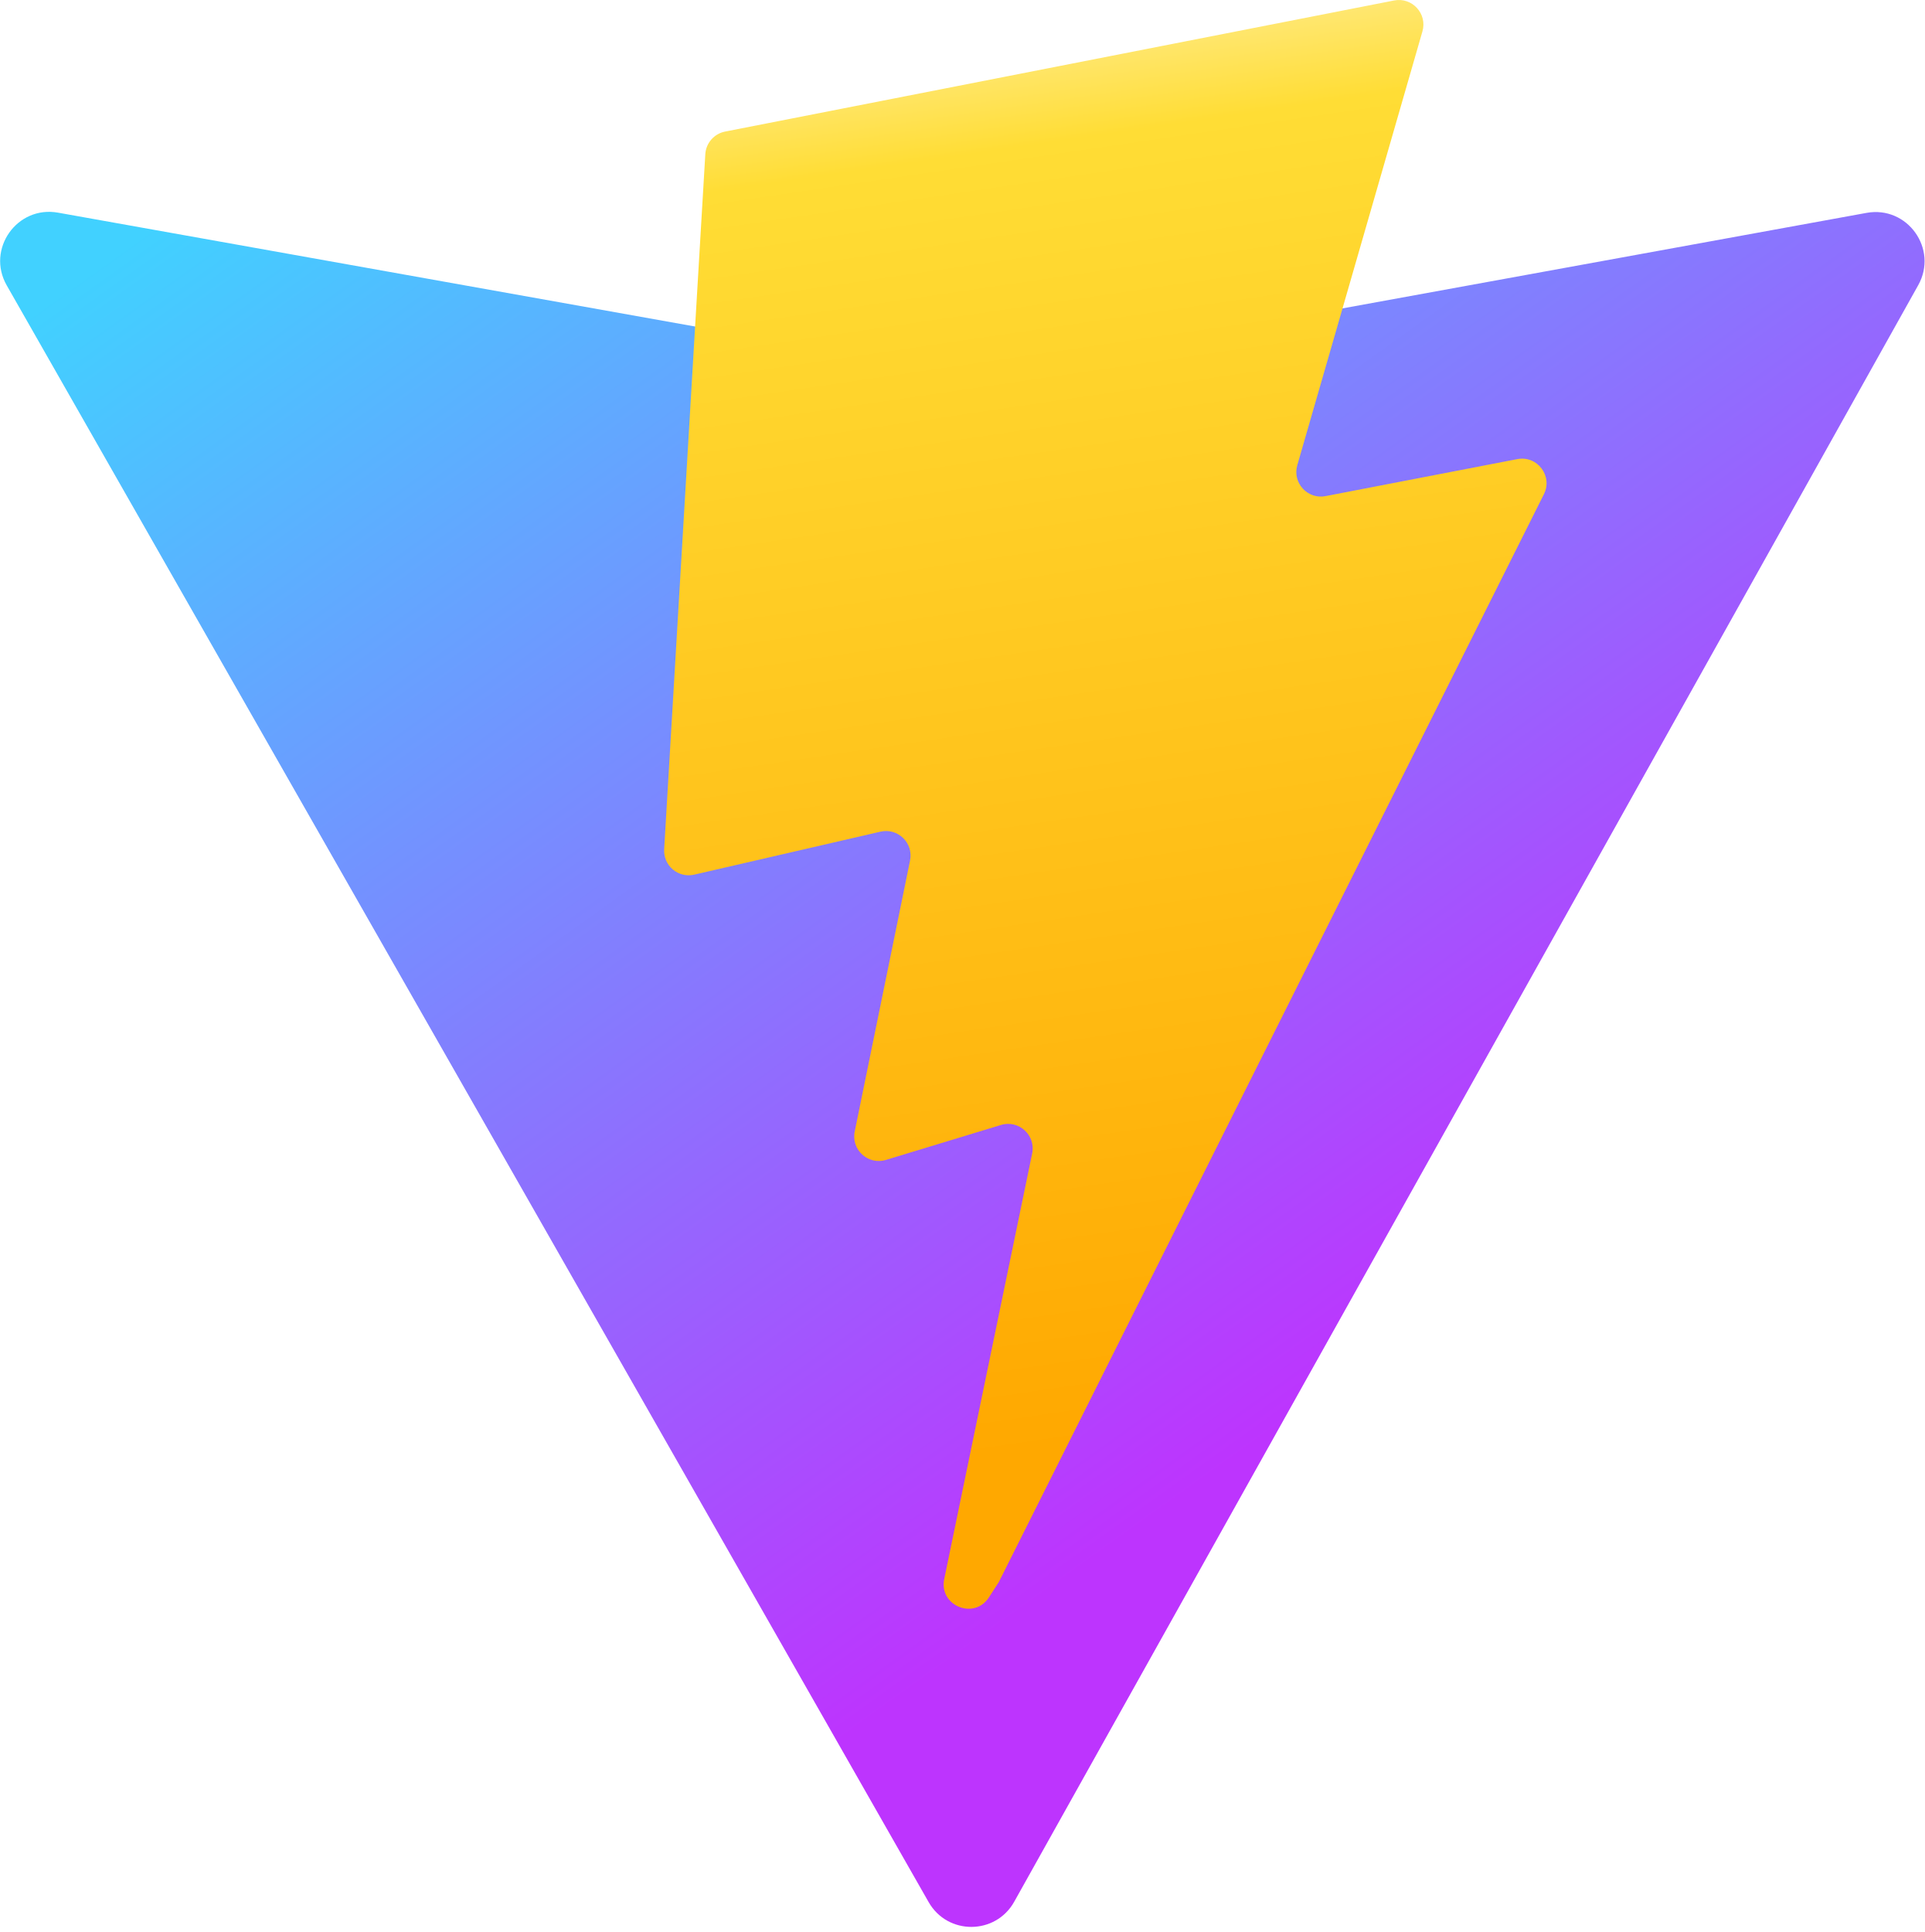
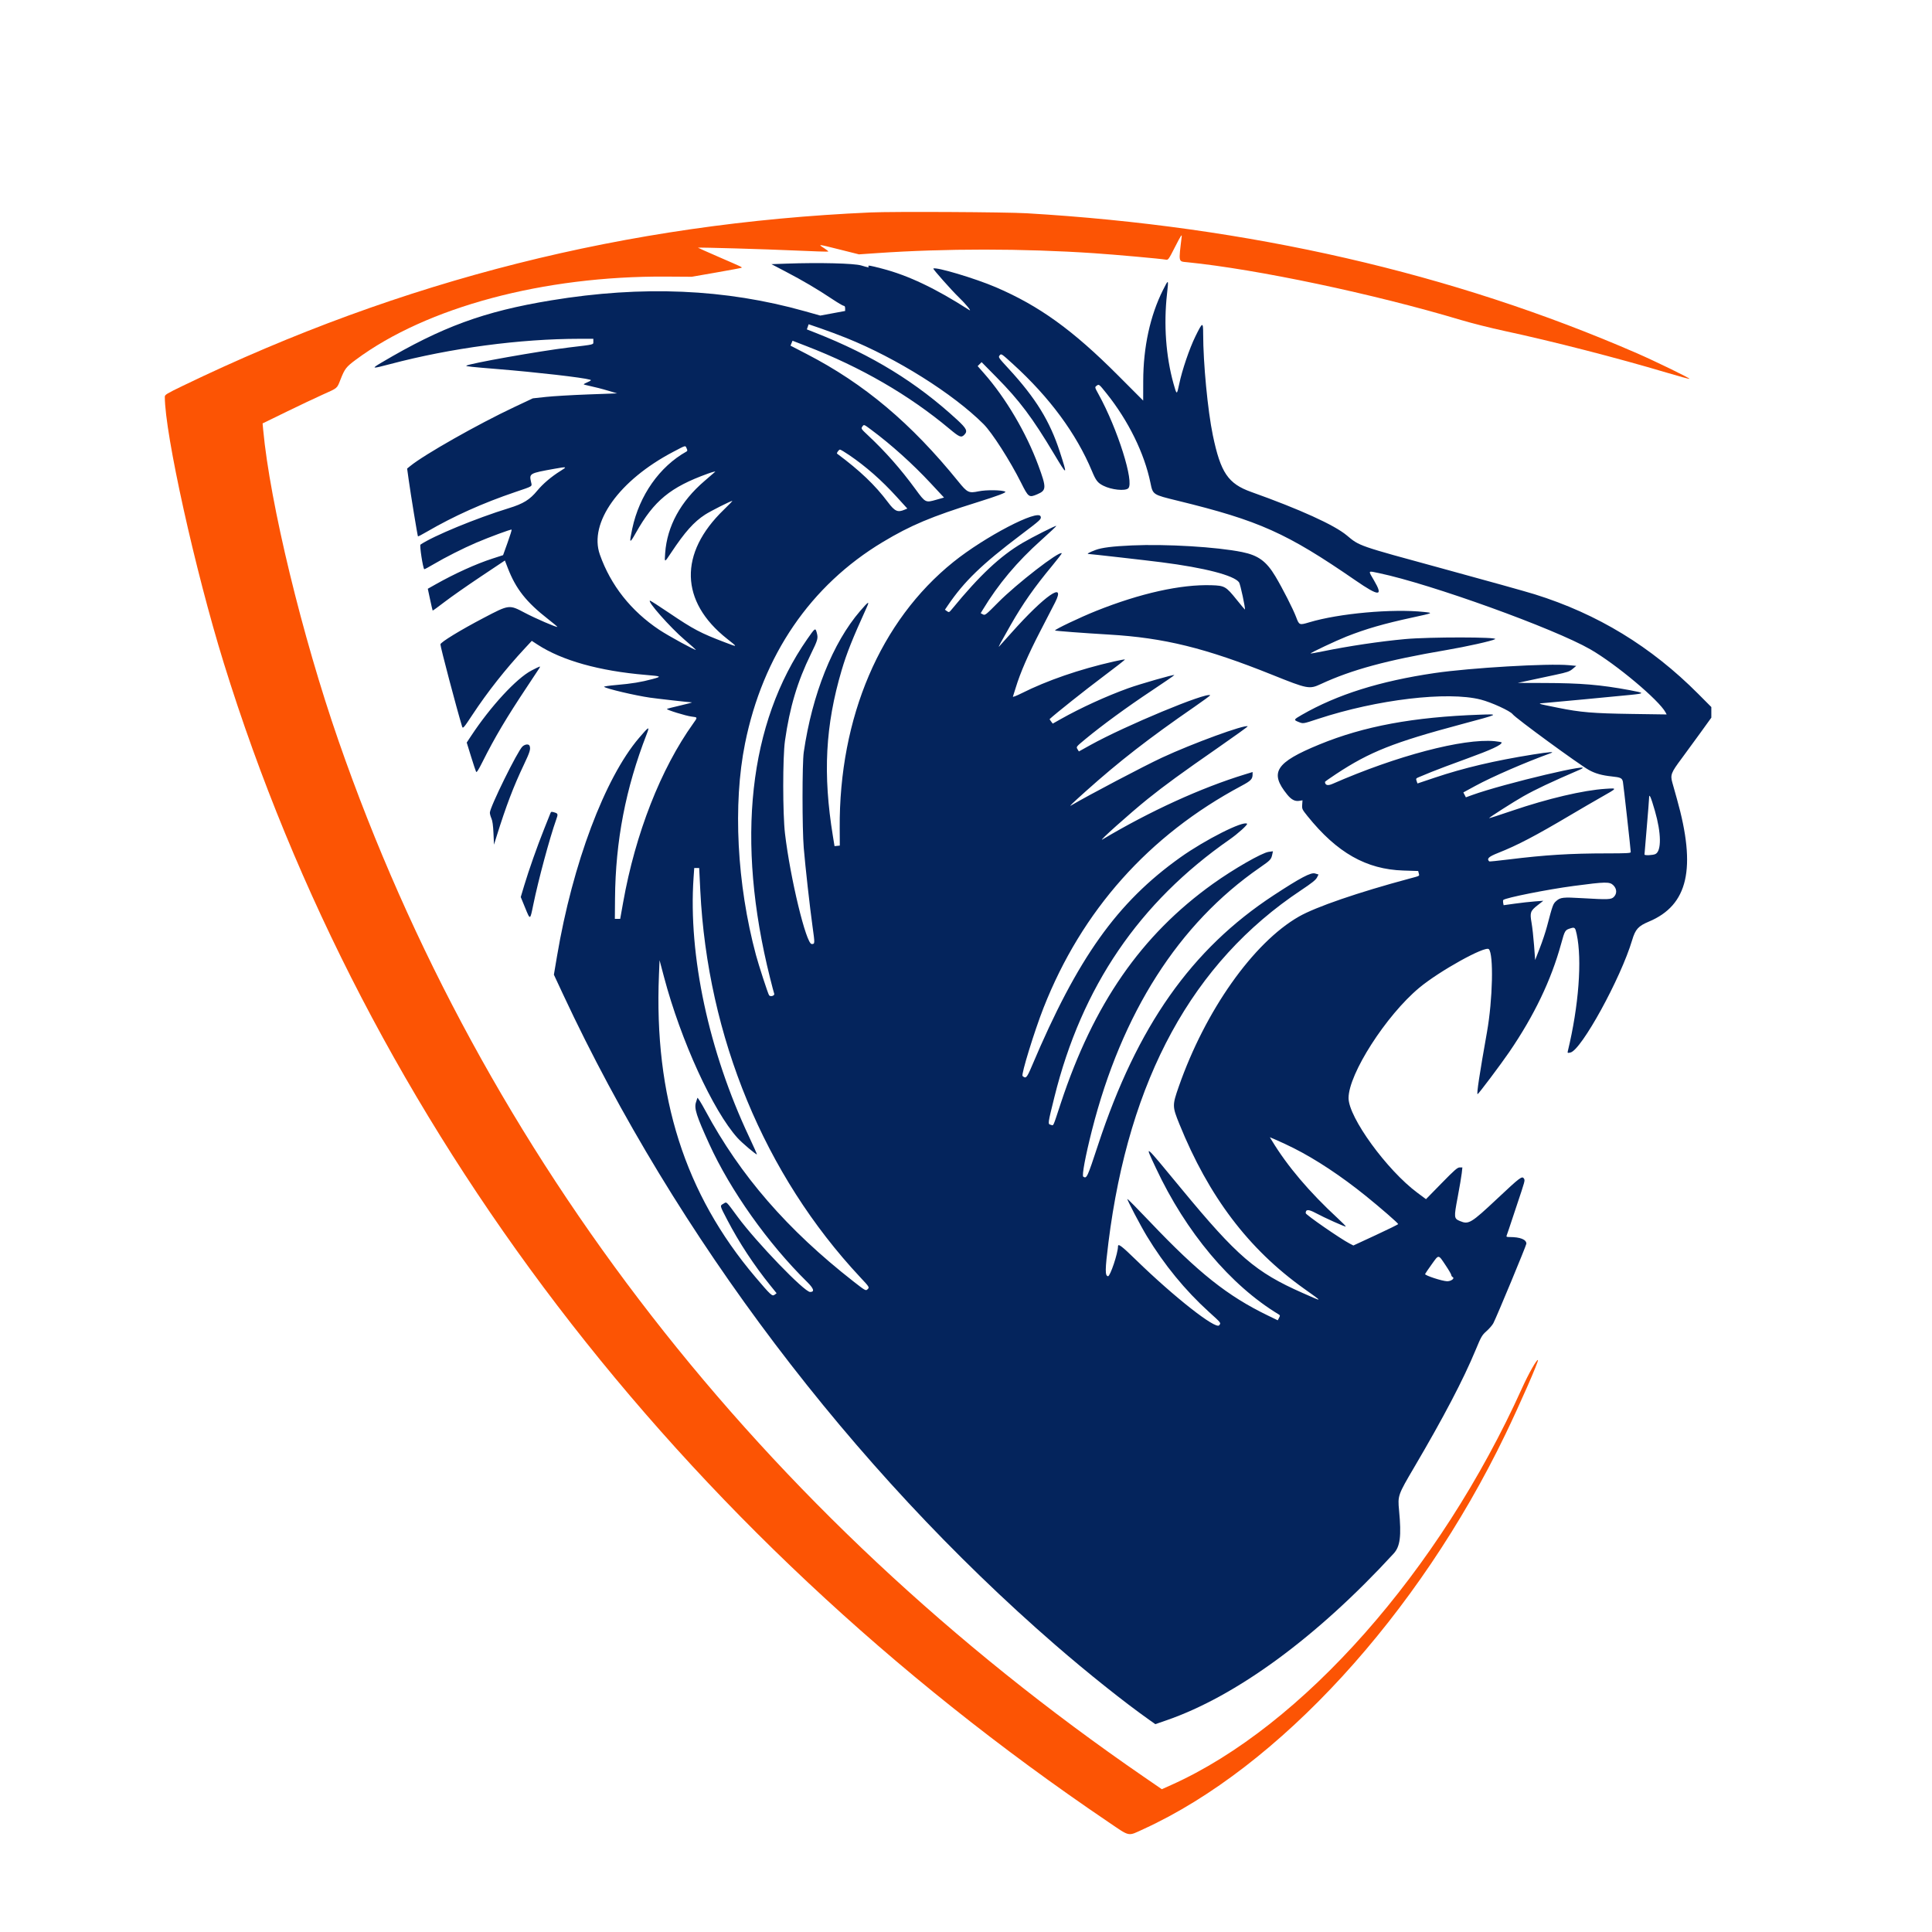
- <svg xmlns="http://www.w3.org/2000/svg" aria-hidden="true" role="img" class="iconify iconify--logos" width="31.88" height="32" preserveAspectRatio="xMidYMid meet" viewBox="0 0 256 257">
-   <defs>
-     <linearGradient id="IconifyId1813088fe1fbc01fb466" x1="-.828%" x2="57.636%" y1="7.652%" y2="78.411%">
-       <stop offset="0%" stop-color="#41D1FF" />
-       <stop offset="100%" stop-color="#BD34FE" />
-     </linearGradient>
-     <linearGradient id="IconifyId1813088fe1fbc01fb467" x1="43.376%" x2="50.316%" y1="2.242%" y2="89.03%">
-       <stop offset="0%" stop-color="#FFEA83" />
-       <stop offset="8.333%" stop-color="#FFDD35" />
-       <stop offset="100%" stop-color="#FFA800" />
-     </linearGradient>
-   </defs>
-   <path fill="url(#IconifyId1813088fe1fbc01fb466)" d="M255.153 37.938L134.897 252.976c-2.483 4.44-8.862 4.466-11.382.048L.875 37.958c-2.746-4.814 1.371-10.646 6.827-9.67l120.385 21.517a6.537 6.537 0 0 0 2.322-.004l117.867-21.483c5.438-.991 9.574 4.796 6.877 9.62Z" />
-   <path fill="url(#IconifyId1813088fe1fbc01fb467)" d="M185.432.063L96.44 17.501a3.268 3.268 0 0 0-2.634 3.014l-5.474 92.456a3.268 3.268 0 0 0 3.997 3.378l24.777-5.718c2.318-.535 4.413 1.507 3.936 3.838l-7.361 36.047c-.495 2.426 1.782 4.5 4.151 3.78l15.304-4.649c2.372-.72 4.652 1.36 4.15 3.788l-11.698 56.621c-.732 3.542 3.979 5.473 5.943 2.437l1.313-2.028l72.516-144.72c1.215-2.423-.88-5.186-3.54-4.672l-25.505 4.922c-2.396.462-4.435-1.77-3.759-4.114l16.646-57.705c.677-2.35-1.37-4.583-3.769-4.113Z" />
+ <svg xmlns="http://www.w3.org/2000/svg" id="svg" version="1.1" width="400" height="400" viewBox="0, 0, 400,400">
+   <g id="svgg">
+     <path id="path0" d="M180.190 43.987 C 129.716 46.233,83.294 57.937,37.867 79.870 C 34.546 81.474,34.123 81.729,34.123 82.132 C 34.123 89.780,40.394 118.104,46.329 137.265 C 75.907 232.750,139.935 316.643,229.479 377.237 C 234.072 380.345,233.422 380.216,236.766 378.686 C 264.734 365.889,293.620 334.378,311.669 296.977 C 314.720 290.654,318.612 281.772,318.417 281.577 C 318.198 281.358,316.480 284.393,315.134 287.373 C 298.014 325.299,269.649 357.394,242.500 369.560 L 240.544 370.437 236.907 367.937 C 157.425 313.308,99.953 239.386,70.085 153.364 C 62.563 131.700,55.902 104.205,54.490 88.998 L 54.367 87.665 59.269 85.274 C 61.965 83.959,65.365 82.348,66.825 81.695 C 69.971 80.285,69.746 80.477,70.497 78.576 C 71.386 76.324,71.665 75.965,73.692 74.460 C 88.347 63.583,112.559 57.101,137.915 57.267 L 143.223 57.301 148.340 56.409 C 151.155 55.917,153.493 55.480,153.538 55.436 C 153.666 55.307,153.670 55.309,148.957 53.265 C 146.481 52.190,144.476 51.297,144.502 51.281 C 144.649 51.185,158.653 51.591,164.512 51.860 C 168.297 52.034,171.435 52.135,171.486 52.084 C 171.537 52.033,171.145 51.714,170.616 51.374 C 169.280 50.517,169.291 50.518,173.805 51.650 L 177.838 52.662 181.478 52.411 C 195.709 51.427,211.735 51.432,226.540 52.426 C 230.971 52.723,240.471 53.579,241.366 53.761 C 241.861 53.862,241.931 53.765,243.313 51.056 C 244.485 48.758,244.730 48.384,244.656 49.005 C 244.005 54.457,243.925 54.103,245.849 54.296 C 260.285 55.747,284.446 60.848,302.464 66.248 C 304.654 66.904,308.706 67.925,311.469 68.517 C 321.317 70.628,334.966 74.136,345.085 77.157 C 347.570 77.899,349.690 78.476,349.798 78.440 C 350.040 78.359,342.704 74.788,338.863 73.117 C 300.782 56.551,258.551 46.864,212.607 44.156 C 208.236 43.898,184.913 43.776,180.190 43.987 " stroke="none" fill="#fc5404" fill-rule="evenodd" />
+     <path id="path1" d="M162.938 54.578 L 159.716 54.692 162.661 56.233 C 166.254 58.113,169.235 59.868,172.175 61.833 C 173.397 62.649,174.527 63.318,174.686 63.318 C 174.878 63.318,174.976 63.499,174.976 63.850 L 174.976 64.382 172.404 64.860 L 169.831 65.337 166.612 64.432 C 150.156 59.805,133.026 59.073,114.099 62.189 C 100.182 64.479,91.508 67.661,78.992 75.067 C 76.783 76.374,76.930 76.399,80.793 75.378 C 93.355 72.056,107.635 70.152,120.047 70.144 L 122.844 70.142 122.844 70.707 C 122.844 71.387,123.223 71.294,117.820 71.939 C 111.810 72.656,96.966 75.293,96.540 75.719 C 96.415 75.844,97.675 75.979,102.938 76.406 C 111.091 77.066,120.671 78.166,122.177 78.615 C 122.480 78.705,122.370 78.808,121.608 79.149 C 120.744 79.536,120.704 79.581,121.137 79.679 C 123.486 80.213,124.507 80.472,126.019 80.922 L 127.773 81.444 121.754 81.664 C 118.443 81.786,114.515 82.017,113.025 82.179 L 110.316 82.474 106.485 84.277 C 98.931 87.834,87.838 94.119,84.942 96.483 L 84.292 97.012 84.618 99.359 C 85.029 102.325,86.445 110.963,86.535 111.054 C 86.573 111.091,87.399 110.658,88.373 110.092 C 93.969 106.838,99.956 104.151,106.709 101.862 C 110.411 100.607,110.167 100.760,109.955 99.822 C 109.548 98.015,109.587 97.993,114.759 97.062 C 117.429 96.582,117.498 96.607,116.026 97.516 C 114.189 98.650,112.395 100.173,111.234 101.584 C 109.684 103.468,108.347 104.291,105.338 105.216 C 98.633 107.276,89.678 110.969,87.055 112.756 C 86.837 112.904,87.551 117.567,87.835 117.851 C 87.876 117.892,88.774 117.412,89.831 116.784 C 92.161 115.401,95.928 113.499,98.599 112.358 C 101.345 111.186,105.809 109.538,105.926 109.654 C 105.979 109.707,105.603 110.918,105.090 112.344 L 104.158 114.938 101.948 115.654 C 98.541 116.758,94.198 118.726,90.210 120.973 L 88.572 121.896 89.048 124.124 C 89.309 125.348,89.548 126.379,89.579 126.413 C 89.609 126.447,90.727 125.637,92.061 124.612 C 93.396 123.587,96.748 121.240,99.510 119.397 L 104.532 116.045 105.135 117.606 C 106.810 121.938,108.948 124.647,113.487 128.191 C 114.569 129.036,115.426 129.755,115.392 129.790 C 115.246 129.935,110.824 128.021,108.662 126.878 C 105.408 125.156,105.437 125.152,100.150 127.923 C 95.264 130.484,91.185 132.981,91.185 133.410 C 91.185 133.974,94.495 146.522,95.663 150.390 C 95.828 150.933,95.976 150.767,97.828 147.962 C 100.957 143.224,104.629 138.569,108.652 134.241 L 110.101 132.683 111.306 133.467 C 116.362 136.756,124.087 138.921,133.649 139.729 C 137.005 140.012,137.076 140.056,135.076 140.596 C 132.754 141.223,130.821 141.541,127.624 141.819 C 126.135 141.948,124.984 142.117,125.065 142.194 C 125.472 142.578,131.470 143.994,134.597 144.444 C 136.056 144.654,142.543 145.386,143.223 145.417 C 143.431 145.427,142.385 145.713,140.898 146.053 C 139.412 146.393,138.146 146.720,138.086 146.780 C 137.914 146.952,142.035 148.226,143.209 148.364 C 144.467 148.512,144.460 148.481,143.523 149.790 C 136.808 159.168,131.556 172.573,129.015 186.825 L 128.406 190.237 127.852 190.237 L 127.299 190.237 127.333 186.012 C 127.431 174.103,129.529 163.221,133.893 151.991 C 134.564 150.263,134.364 150.364,132.295 152.791 C 125.227 161.081,118.553 178.837,115.333 197.915 L 114.677 201.801 116.624 205.972 C 139.945 255.924,176.305 303.971,218.463 340.545 C 225.172 346.366,232.743 352.404,237.939 356.079 L 239.197 356.968 241.447 356.192 C 255.956 351.193,272.644 338.953,288.535 321.656 C 289.897 320.174,290.166 318.036,289.661 312.710 C 289.371 309.655,289.415 309.530,292.814 303.752 C 298.857 293.480,302.982 285.604,305.500 279.528 C 306.674 276.694,306.824 276.437,307.793 275.573 C 308.363 275.065,308.992 274.330,309.190 273.941 C 309.947 272.459,316.019 257.830,316.019 257.491 C 316.019 256.621,314.747 256.118,312.539 256.115 C 311.917 256.114,311.828 256.064,311.944 255.782 C 312.019 255.600,312.232 254.981,312.418 254.408 C 312.603 253.834,313.327 251.659,314.026 249.573 C 315.764 244.389,315.760 244.404,315.518 244.020 C 315.135 243.413,314.752 243.700,310.032 248.130 C 304.551 253.274,304.076 253.561,302.284 252.812 C 301.011 252.281,300.995 252.118,301.797 247.867 C 302.190 245.782,302.569 243.543,302.640 242.891 L 302.768 241.706 302.214 241.706 C 301.748 241.706,301.157 242.222,298.449 244.990 L 295.236 248.274 293.450 246.947 C 287.143 242.262,279.204 231.336,279.204 227.341 C 279.204 222.354,286.957 210.255,293.831 204.516 C 297.974 201.056,307.502 195.768,308.248 196.513 C 309.264 197.530,309.054 206.975,307.866 213.658 C 306.317 222.377,305.686 226.543,305.918 226.535 C 306.096 226.530,310.730 220.364,312.469 217.820 C 317.645 210.245,321.136 202.963,323.220 195.389 C 323.984 192.612,324.023 192.549,325.181 192.192 C 326.037 191.929,326.140 192.029,326.438 193.415 C 327.583 198.739,326.861 208.276,324.606 217.604 C 324.505 218.025,324.536 218.043,325.140 217.914 C 327.395 217.431,335.574 202.532,337.924 194.626 C 338.587 192.397,339.193 191.726,341.364 190.817 C 349.508 187.408,351.248 179.811,347.187 165.403 C 346.805 164.047,346.378 162.527,346.239 162.025 C 345.798 160.432,345.976 159.970,348.148 157.062 C 349.004 155.915,350.742 153.538,352.009 151.779 L 354.313 148.582 354.313 147.485 L 354.313 146.387 351.607 143.668 C 341.841 133.852,330.760 127.104,317.725 123.036 C 316.005 122.499,307.389 120.095,298.578 117.693 C 281.057 112.917,281.499 113.071,278.835 110.843 C 276.258 108.688,269.138 105.453,259.052 101.854 C 254.261 100.145,252.719 97.868,251.106 90.121 C 250.047 85.030,249.107 75.186,249.101 69.124 C 249.099 66.585,248.982 66.623,247.497 69.642 C 246.266 72.147,244.739 76.635,244.148 79.483 C 243.660 81.838,243.632 81.837,242.963 79.431 C 241.387 73.767,240.909 67.187,241.615 60.870 C 241.964 57.740,241.948 57.723,240.792 60.028 C 238.126 65.341,236.708 71.856,236.692 78.863 L 236.682 82.938 231.469 77.713 C 222.111 68.331,215.159 63.318,206.159 59.460 C 201.883 57.627,193.669 55.178,193.238 55.609 C 193.126 55.721,197.096 60.195,198.480 61.517 C 199.907 62.879,201.318 64.601,200.664 64.180 C 193.718 59.719,188.044 57.022,182.654 55.621 C 180.006 54.932,179.629 54.872,179.810 55.166 C 179.975 55.433,179.796 55.408,178.293 54.959 C 176.818 54.518,169.651 54.340,162.938 54.578 M175.260 69.989 C 185.619 74.154,197.304 81.492,203.634 87.807 C 205.400 89.569,209.123 95.383,211.410 99.951 C 212.928 102.983,213.043 103.065,214.752 102.337 C 216.674 101.519,216.692 101.004,214.966 96.335 C 212.471 89.586,208.233 82.405,203.722 77.282 L 202.414 75.796 202.822 75.387 L 203.231 74.979 206.316 78.106 C 211.094 82.948,213.736 86.469,218.255 94.022 C 221.002 98.613,221.062 98.589,219.430 93.555 C 217.363 87.178,214.432 82.419,208.821 76.330 C 206.689 74.016,206.650 73.958,206.971 73.567 C 207.296 73.170,207.317 73.184,209.763 75.410 C 217.315 82.282,222.835 89.768,226.079 97.536 C 226.902 99.508,227.262 99.970,228.436 100.564 C 230.110 101.411,232.924 101.708,233.587 101.108 C 234.900 99.920,231.382 88.760,227.453 81.648 C 226.659 80.212,226.646 80.161,227.003 79.895 C 227.541 79.495,227.499 79.464,229.106 81.469 C 233.617 87.102,236.931 93.849,238.186 99.960 C 238.696 102.442,238.631 102.399,243.843 103.674 C 260.726 107.802,266.359 110.327,280.657 120.177 C 285.546 123.545,286.455 123.542,284.472 120.167 C 283.224 118.043,283.140 118.161,285.534 118.664 C 296.253 120.915,321.769 130.122,329.282 134.449 C 334.602 137.513,343.480 144.958,344.837 147.494 L 345.064 147.918 337.793 147.813 C 329.821 147.699,327.229 147.482,322.559 146.534 C 317.980 145.606,318.154 145.677,320.095 145.519 C 321.792 145.381,333.469 144.278,337.630 143.864 C 340.568 143.571,340.544 143.470,337.396 142.887 C 331.333 141.764,327.327 141.428,319.725 141.405 L 314.218 141.388 316.777 140.837 C 318.185 140.534,320.579 140.022,322.098 139.698 C 324.501 139.186,324.957 139.029,325.604 138.485 L 326.348 137.861 324.833 137.718 C 320.594 137.319,304.396 138.267,297.062 139.344 C 285.681 141.015,276.833 143.798,269.526 148.003 C 267.830 148.979,267.796 149.049,268.819 149.458 C 269.839 149.866,269.690 149.889,272.904 148.832 C 285.126 144.812,299.691 143.085,306.571 144.842 C 308.778 145.405,312.665 147.186,313.175 147.867 C 313.787 148.683,326.858 158.244,328.974 159.424 C 330.272 160.147,331.679 160.542,333.713 160.754 C 335.536 160.944,335.845 161.093,336.007 161.861 C 336.116 162.382,337.630 175.965,337.630 176.427 C 337.630 176.635,336.718 176.683,332.749 176.684 C 325.106 176.687,319.956 177.004,312.358 177.941 C 310.188 178.209,308.377 178.392,308.333 178.349 C 307.767 177.783,308.194 177.372,310.152 176.597 C 314.182 175.001,317.870 173.070,325.308 168.660 C 327.237 167.517,330.009 165.904,331.469 165.076 C 334.939 163.107,334.912 163.156,332.417 163.314 C 327.836 163.603,320.445 165.339,313.036 167.865 C 310.462 168.743,308.327 169.432,308.291 169.397 C 308.204 169.310,313.457 165.955,315.355 164.885 C 318.018 163.384,320.968 161.992,327.109 159.338 C 331.343 157.507,311.308 162.240,304.759 164.617 L 303.495 165.076 303.232 164.568 L 302.970 164.061 305.466 162.704 C 308.968 160.800,315.866 157.806,321.022 155.950 C 322.050 155.580,320.781 155.671,317.410 156.210 C 309.402 157.490,303.092 158.978,297.021 161.017 L 293.474 162.209 293.292 161.688 C 293.123 161.203,293.159 161.147,293.806 160.880 C 294.189 160.722,295.340 160.246,296.364 159.823 C 297.388 159.400,300.708 158.153,303.742 157.052 C 308.757 155.231,310.900 154.236,310.900 153.728 C 310.900 153.650,310.246 153.526,309.446 153.451 C 302.941 152.841,289.167 156.469,275.878 162.293 C 274.895 162.723,274.358 162.582,274.319 161.883 C 274.316 161.824,275.358 161.088,276.635 160.246 C 283.606 155.652,288.489 153.713,302.559 149.949 C 310.512 147.821,310.506 147.824,306.445 147.966 C 292.641 148.446,282.377 150.349,273.156 154.139 C 264.086 157.866,262.769 159.922,266.509 164.514 C 267.363 165.564,268.101 165.949,268.986 165.807 L 269.668 165.698 269.605 166.609 C 269.544 167.478,269.595 167.587,270.694 168.954 C 276.806 176.551,282.857 179.989,290.554 180.235 L 293.620 180.333 293.739 180.805 C 293.888 181.400,294.059 181.302,291.848 181.895 C 281.195 184.754,272.420 187.767,268.920 189.770 C 259.474 195.174,249.536 209.245,244.045 224.988 C 242.698 228.852,242.702 229.080,244.177 232.722 C 250.254 247.726,258.481 258.596,269.953 266.778 C 274.027 269.684,274.048 269.618,269.668 267.685 C 259.948 263.394,256.159 260.133,244.547 246.066 C 236.626 236.471,236.926 236.715,239.312 241.818 C 245.523 255.101,254.755 266.106,264.751 272.140 C 265.042 272.316,265.048 272.393,264.811 272.846 L 264.545 273.355 262.462 272.346 C 254.150 268.318,248.132 263.537,238.124 253.009 C 235.581 250.333,233.460 248.183,233.411 248.232 C 233.293 248.350,236.130 253.762,237.450 255.939 C 241.037 261.854,245.381 267.159,250.279 271.602 C 252.902 273.982,252.813 273.865,252.418 274.387 C 251.717 275.313,243.103 268.545,235.234 260.886 C 232.198 257.930,231.469 257.382,231.469 258.053 C 231.469 259.440,229.850 264.280,229.403 264.228 C 228.766 264.154,228.782 262.893,229.488 257.251 C 233.736 223.346,246.907 199.256,269.360 184.322 C 271.555 182.862,272.408 182.185,272.655 181.705 L 272.987 181.058 272.252 180.838 C 271.407 180.585,269.232 181.733,263.710 185.349 C 246.665 196.512,235.441 212.459,227.351 237.010 C 225.091 243.867,224.997 244.069,224.282 243.616 C 223.961 243.413,224.717 239.361,226.068 234.041 C 232.257 209.680,244.039 191.238,260.832 179.627 C 263.034 178.104,263.185 177.945,263.411 176.891 L 263.550 176.246 262.656 176.368 C 261.255 176.561,255.414 179.912,251.114 182.991 C 236.275 193.616,226.411 207.849,219.617 228.436 C 217.909 233.612,218.178 233.035,217.545 232.876 C 216.913 232.718,216.910 232.747,218.309 227.109 C 223.970 204.293,235.848 186.842,254.597 173.793 C 256.273 172.627,258.378 170.724,258.188 170.547 C 257.446 169.858,249.525 173.853,244.397 177.502 C 231.281 186.835,223.095 198.334,213.639 220.710 C 212.598 223.174,212.392 223.393,211.708 222.767 C 211.389 222.475,214.175 213.434,216.059 208.645 C 223.987 188.498,237.855 172.941,257.004 162.716 C 259.016 161.641,259.336 161.308,259.336 160.287 L 259.336 159.841 257.773 160.320 C 248.660 163.110,238.091 167.936,228.246 173.804 C 227.139 174.464,233.990 168.335,237.630 165.409 C 241.122 162.603,244.643 160.037,252.191 154.797 C 255.611 152.422,258.367 150.437,258.316 150.385 C 257.849 149.918,246.930 153.905,240.569 156.865 C 236.841 158.600,225.391 164.623,221.754 166.763 C 221.235 167.069,221.998 166.331,224.787 163.833 C 231.695 157.645,237.892 152.830,247.264 146.366 C 249.121 145.085,250.600 143.997,250.551 143.948 C 249.845 143.242,232.932 150.272,225.760 154.252 L 223.369 155.579 223.078 155.100 C 222.788 154.622,222.795 154.613,224.711 153.027 C 228.186 150.151,233.378 146.356,238.337 143.067 C 241.019 141.288,243.179 139.798,243.137 139.756 C 242.996 139.615,235.962 141.632,233.555 142.503 C 228.990 144.155,223.745 146.555,219.642 148.867 L 217.957 149.817 217.617 149.366 C 217.430 149.118,217.293 148.901,217.312 148.883 C 218.482 147.789,224.821 142.748,228.300 140.146 C 230.884 138.213,232.958 136.591,232.908 136.541 C 232.858 136.492,231.810 136.681,230.579 136.961 C 223.449 138.587,216.803 140.878,211.509 143.535 C 210.468 144.057,209.659 144.371,209.712 144.233 C 209.765 144.094,210.035 143.235,210.313 142.323 C 211.233 139.301,212.880 135.506,215.311 130.806 C 216.633 128.251,218.041 125.519,218.441 124.735 C 220.763 120.180,216.309 123.270,209.420 130.995 C 208.165 132.403,207.016 133.682,206.867 133.839 C 206.568 134.152,207.127 133.109,209.255 129.384 C 211.786 124.954,214.161 121.568,217.885 117.082 C 219.001 115.737,219.871 114.595,219.819 114.542 C 219.308 114.032,210.521 120.830,206.673 124.712 C 204.063 127.346,203.946 127.438,203.501 127.201 L 203.040 126.954 203.452 126.273 C 206.699 120.913,210.563 116.309,215.587 111.816 C 217.345 110.244,218.747 108.920,218.701 108.875 C 218.587 108.760,213.671 111.239,211.675 112.418 C 207.070 115.138,202.851 119.095,197.156 126.034 C 196.516 126.815,196.478 126.832,196.065 126.538 L 195.638 126.233 196.242 125.344 C 199.641 120.349,203.254 116.857,211.375 110.719 C 215.490 107.608,215.628 107.480,215.453 106.929 C 214.952 105.351,203.907 111.112,197.390 116.350 C 182.252 128.516,173.710 148.519,173.851 171.469 L 173.873 175.071 173.326 175.128 L 172.780 175.184 172.446 173.137 C 170.343 160.261,170.872 150.214,174.253 138.768 C 175.293 135.247,176.459 132.323,179.449 125.735 C 180.082 124.339,179.823 124.483,178.095 126.487 C 172.417 133.073,168.149 143.755,166.409 155.735 C 166.073 158.046,166.072 171.550,166.408 175.545 C 166.745 179.561,167.669 187.829,168.229 191.843 C 168.729 195.428,168.728 195.450,168.052 195.450 C 166.908 195.450,163.628 181.886,162.527 172.607 C 162.041 168.506,162.037 156.775,162.520 153.365 C 163.503 146.436,165.096 141.102,167.881 135.420 C 169.338 132.446,169.421 132.140,169.090 130.948 C 168.813 129.952,168.751 129.994,167.161 132.275 C 154.992 149.727,152.314 174.038,159.428 202.464 C 159.832 204.081,160.220 205.549,160.288 205.727 C 160.454 206.154,159.479 206.445,159.222 206.045 C 158.977 205.663,157.078 199.833,156.512 197.725 C 152.566 183.028,151.713 166.511,154.250 153.934 C 157.936 135.656,167.821 121.197,182.763 112.226 C 188.537 108.759,192.786 106.971,202.366 103.977 C 206.598 102.654,208.431 101.960,208.128 101.797 C 207.456 101.434,204.209 101.391,202.608 101.723 C 200.581 102.145,200.278 101.999,198.421 99.706 C 188.620 87.601,178.924 79.449,166.999 73.286 L 163.666 71.564 163.875 71.055 L 164.085 70.546 166.937 71.647 C 178.217 76.002,188.171 81.757,196.567 88.779 C 198.638 90.511,199.005 90.663,199.621 90.047 C 200.395 89.274,200.151 88.746,198.176 86.923 C 189.805 79.194,180.581 73.525,168.881 68.918 L 167.051 68.197 167.236 67.666 L 167.422 67.135 169.919 67.990 C 171.292 68.461,173.696 69.360,175.260 69.989 M180.350 88.957 C 184.494 92.027,188.958 96.042,192.721 100.085 L 195.446 103.013 193.839 103.471 C 191.613 104.104,191.603 104.099,189.541 101.280 C 186.487 97.102,183.306 93.497,179.686 90.112 C 178.314 88.830,178.249 88.733,178.512 88.358 C 178.877 87.837,178.806 87.814,180.350 88.957 M142.161 92.830 C 142.351 93.247,142.344 93.364,142.120 93.490 C 136.554 96.605,132.374 102.551,130.904 109.445 C 130.237 112.574,130.324 112.675,131.651 110.315 C 135.395 103.658,138.793 100.863,146.540 98.068 C 147.531 97.711,148.213 97.538,148.057 97.683 C 147.900 97.829,146.913 98.683,145.862 99.582 C 140.917 103.809,138.115 108.942,137.716 114.502 C 137.569 116.551,137.540 116.553,138.965 114.408 C 141.812 110.124,143.663 108.049,145.982 106.546 C 147.104 105.819,151.317 103.693,151.622 103.700 C 151.695 103.701,150.894 104.533,149.842 105.548 C 140.522 114.548,140.776 124.541,150.521 132.246 C 152.799 134.047,152.808 134.030,150.129 133.009 C 145.003 131.057,143.597 130.315,138.528 126.891 C 136.468 125.499,134.696 124.360,134.592 124.360 C 133.857 124.360,138.737 129.887,141.745 132.462 C 143.027 133.559,144.076 134.493,144.076 134.537 C 144.076 134.764,138.392 131.659,136.496 130.397 C 130.647 126.504,126.434 121.170,124.193 114.819 C 121.874 108.248,128.167 99.436,139.384 93.548 C 142.089 92.128,141.867 92.186,142.161 92.830 M175.841 94.236 C 179.299 96.594,182.507 99.416,185.618 102.835 L 187.852 105.292 187.269 105.537 C 185.849 106.134,185.257 105.866,183.841 103.981 C 181.155 100.406,178.080 97.471,173.302 93.918 C 173.158 93.810,173.683 93.081,173.905 93.081 C 174.038 93.081,174.909 93.600,175.841 94.236 M234.313 112.925 C 230.311 113.107,228.112 113.383,226.825 113.866 C 225.526 114.353,224.919 114.692,225.345 114.692 C 225.727 114.692,237.400 116.018,240.474 116.411 C 249.413 117.553,255.496 119.128,256.533 120.569 C 256.802 120.943,257.890 126.013,257.741 126.200 C 257.724 126.222,256.959 125.307,256.042 124.168 C 253.820 121.407,253.553 121.253,250.844 121.165 C 244.488 120.960,236.082 122.831,226.941 126.485 C 223.672 127.791,218.265 130.366,218.434 130.535 C 218.530 130.632,224.337 131.071,229.573 131.379 C 241.019 132.050,249.591 134.162,263.412 139.715 C 270.757 142.666,271.088 142.729,273.460 141.628 C 279.865 138.656,287.125 136.688,299.431 134.590 C 303.637 133.873,308.892 132.700,309.550 132.332 C 310.379 131.868,295.932 131.856,290.900 132.317 C 285.669 132.796,279.219 133.759,273.761 134.876 C 272.467 135.141,271.379 135.328,271.343 135.292 C 271.236 135.185,276.730 132.596,278.768 131.794 C 282.840 130.190,286.463 129.143,292.380 127.859 C 296.784 126.904,296.777 126.907,294.848 126.701 C 288.273 125.998,277.231 126.994,271.057 128.847 C 269.019 129.458,268.976 129.441,268.341 127.740 C 267.740 126.130,265.539 121.807,264.062 119.336 C 262.187 116.201,260.514 114.978,257.168 114.298 C 251.914 113.232,241.434 112.602,234.313 112.925 M110.024 138.830 C 106.907 140.466,101.578 146.244,97.536 152.367 L 96.630 153.739 97.522 156.624 C 98.013 158.211,98.485 159.637,98.571 159.791 C 98.684 159.994,99.060 159.411,99.910 157.714 C 102.444 152.655,104.871 148.567,109.189 142.085 C 112.012 137.848,111.913 138.008,111.717 138.015 C 111.633 138.018,110.871 138.385,110.024 138.830 M108.174 154.550 C 107.169 155.457,101.422 167.123,101.422 168.256 C 101.422 168.518,101.566 169.050,101.741 169.437 C 101.960 169.920,102.095 170.889,102.168 172.512 L 102.275 174.882 102.808 173.175 C 104.780 166.865,106.304 162.861,108.466 158.315 C 109.712 155.695,109.899 155.078,109.648 154.423 C 109.482 153.990,108.722 154.055,108.174 154.550 M342.627 167.863 C 343.961 172.473,344.011 176.181,342.749 176.817 C 342.238 177.074,340.474 177.154,340.474 176.919 C 340.475 176.841,340.687 174.303,340.947 171.280 C 341.207 168.256,341.420 165.547,341.421 165.261 C 341.423 164.140,341.760 164.866,342.627 167.863 M113.944 168.403 C 113.856 168.630,113.273 170.095,112.647 171.659 C 111.230 175.201,109.467 180.201,108.530 183.335 L 107.816 185.723 108.724 187.941 C 109.792 190.551,109.744 190.569,110.413 187.299 C 111.458 182.196,113.809 173.463,115.154 169.692 C 115.566 168.538,115.539 168.432,114.776 168.198 C 114.163 168.010,114.089 168.028,113.944 168.403 M144.990 184.408 C 146.490 214.721,158.287 243.247,178.081 264.420 C 180.069 266.547,180.060 266.531,179.565 266.979 C 179.245 267.269,179.069 267.167,176.704 265.318 C 162.982 254.592,153.266 243.388,146.054 229.974 C 145.184 228.356,144.433 227.157,144.386 227.308 C 144.338 227.459,144.206 227.873,144.093 228.227 C 143.692 229.477,144.185 231.023,146.840 236.850 C 151.214 246.453,159.014 257.449,167.086 265.393 C 168.501 266.785,168.713 267.488,167.720 267.488 C 166.525 267.488,156.635 257.234,152.739 251.956 C 150.232 248.559,150.488 248.796,149.782 249.213 C 149.017 249.665,148.979 249.505,150.595 252.609 C 153.014 257.255,156.096 261.941,159.527 266.191 L 160.786 267.750 160.362 268.070 C 159.876 268.436,159.576 268.158,156.357 264.360 C 141.797 247.182,135.383 227.052,136.430 201.817 L 136.555 198.799 137.480 202.291 C 140.956 215.415,147.613 229.980,152.711 235.617 C 153.622 236.624,156.578 239.125,156.706 238.997 C 156.742 238.961,156.011 237.316,155.080 235.342 C 146.747 217.661,142.489 197.796,143.593 181.754 L 143.733 179.716 144.246 179.716 L 144.758 179.716 144.990 184.408 M334.043 183.303 C 334.767 184.027,334.804 185.023,334.132 185.696 C 333.578 186.250,332.977 186.274,327.585 185.956 C 323.609 185.722,323.075 185.780,322.206 186.543 C 321.545 187.124,321.466 187.339,320.279 191.848 C 319.990 192.943,319.322 194.948,318.794 196.303 L 317.835 198.768 317.611 195.735 C 317.487 194.066,317.252 191.947,317.088 191.025 C 316.716 188.934,316.837 188.596,318.389 187.385 L 319.526 186.497 317.774 186.628 C 316.811 186.699,314.962 186.905,313.666 187.085 L 311.309 187.412 311.214 186.929 C 311.162 186.663,311.177 186.392,311.247 186.326 C 311.734 185.869,320.381 184.146,325.793 183.428 C 332.467 182.542,333.270 182.530,334.043 183.303 M267.840 237.710 C 272.430 240.016,277.678 243.491,282.749 247.582 C 285.743 249.997,289.479 253.244,289.479 253.431 C 289.479 253.506,287.392 254.534,284.841 255.716 L 280.203 257.865 279.390 257.445 C 277.512 256.472,270.345 251.510,270.335 251.174 C 270.310 250.356,270.896 250.341,272.359 251.124 C 274.247 252.135,278.521 254.055,278.632 253.943 C 278.679 253.896,277.961 253.158,277.037 252.304 C 271.076 246.796,266.556 241.469,263.339 236.162 L 262.908 235.452 264.393 236.088 C 265.209 236.438,266.760 237.168,267.840 237.710 M299.344 262.033 C 299.966 262.961,300.474 263.840,300.474 263.984 C 300.474 264.128,300.605 264.320,300.765 264.410 C 301.246 264.679,300.413 265.292,299.598 265.269 C 298.560 265.240,294.945 264.051,295.051 263.774 C 295.101 263.646,295.722 262.734,296.433 261.747 C 297.931 259.667,297.750 259.650,299.344 262.033 " stroke="none" fill="#04245c" fill-rule="evenodd" />
+     <path id="path2" d="" stroke="none" fill="#1003c30" fill-rule="evenodd" />
+     <path id="path3" d="" stroke="none" fill="#443c30" fill-rule="evenodd" />
+     <path id="path4" d="" stroke="none" fill="#043c60" fill-rule="evenodd" />
+   </g>
</svg>
